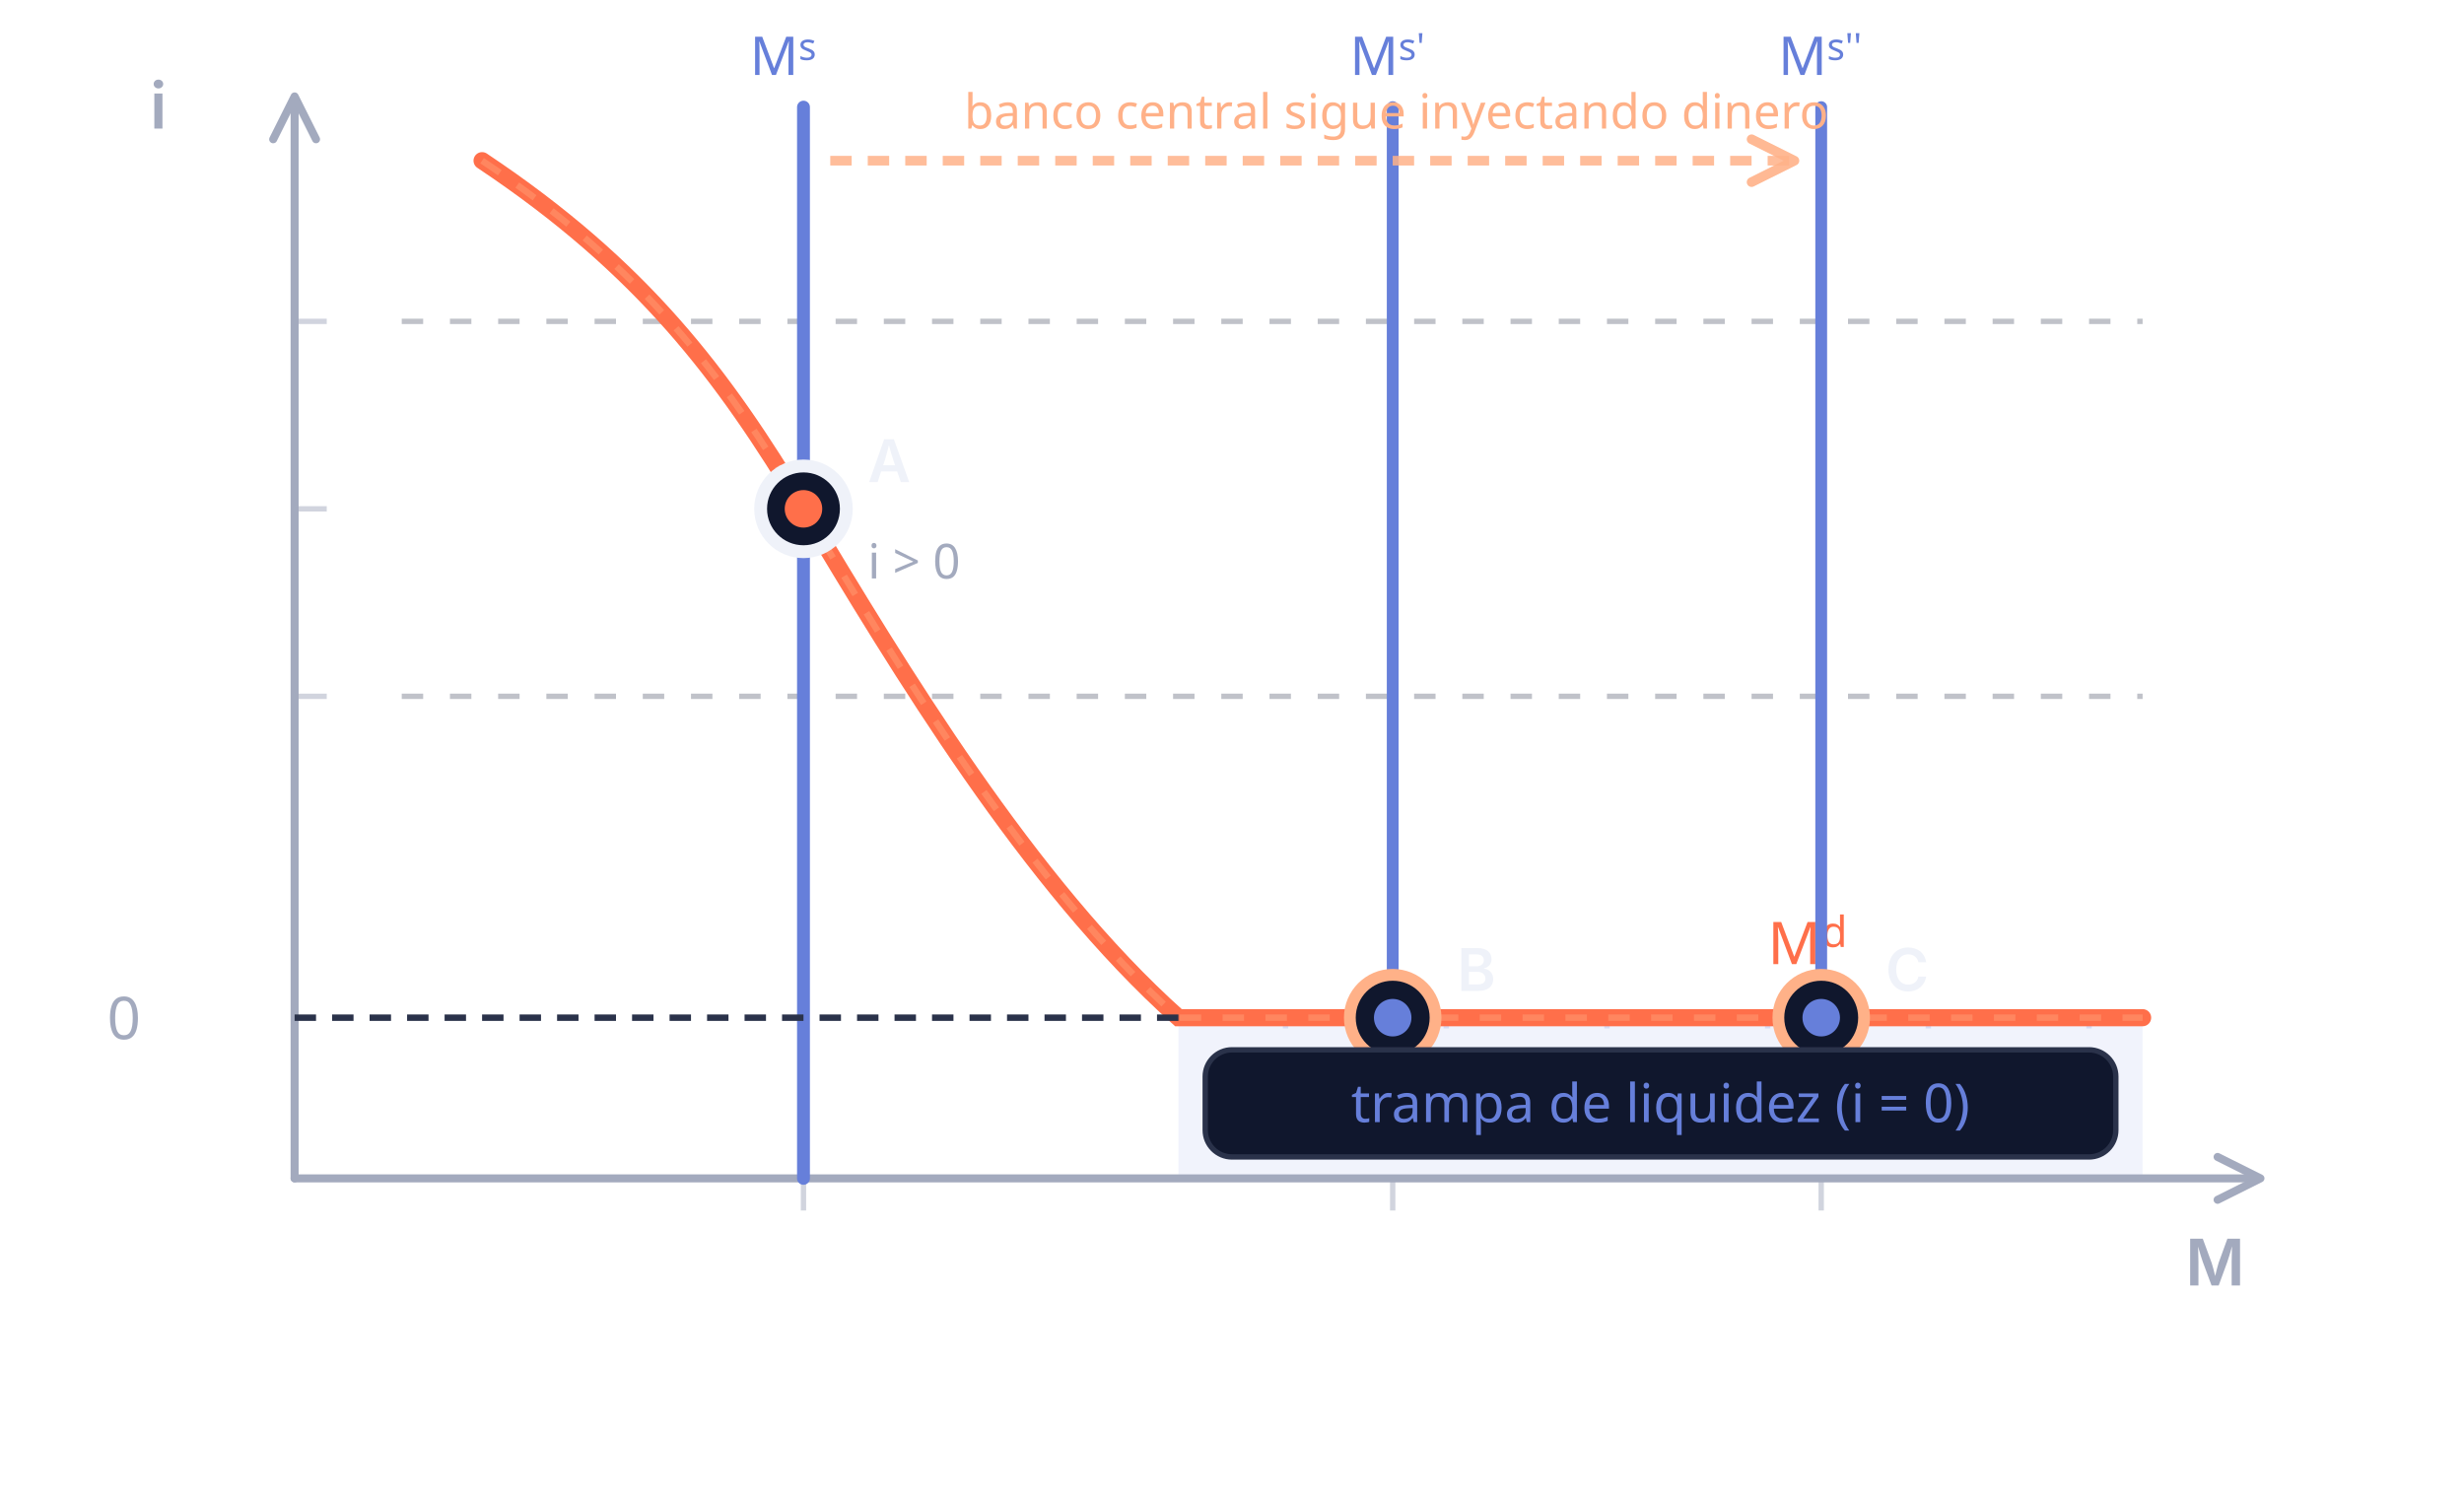
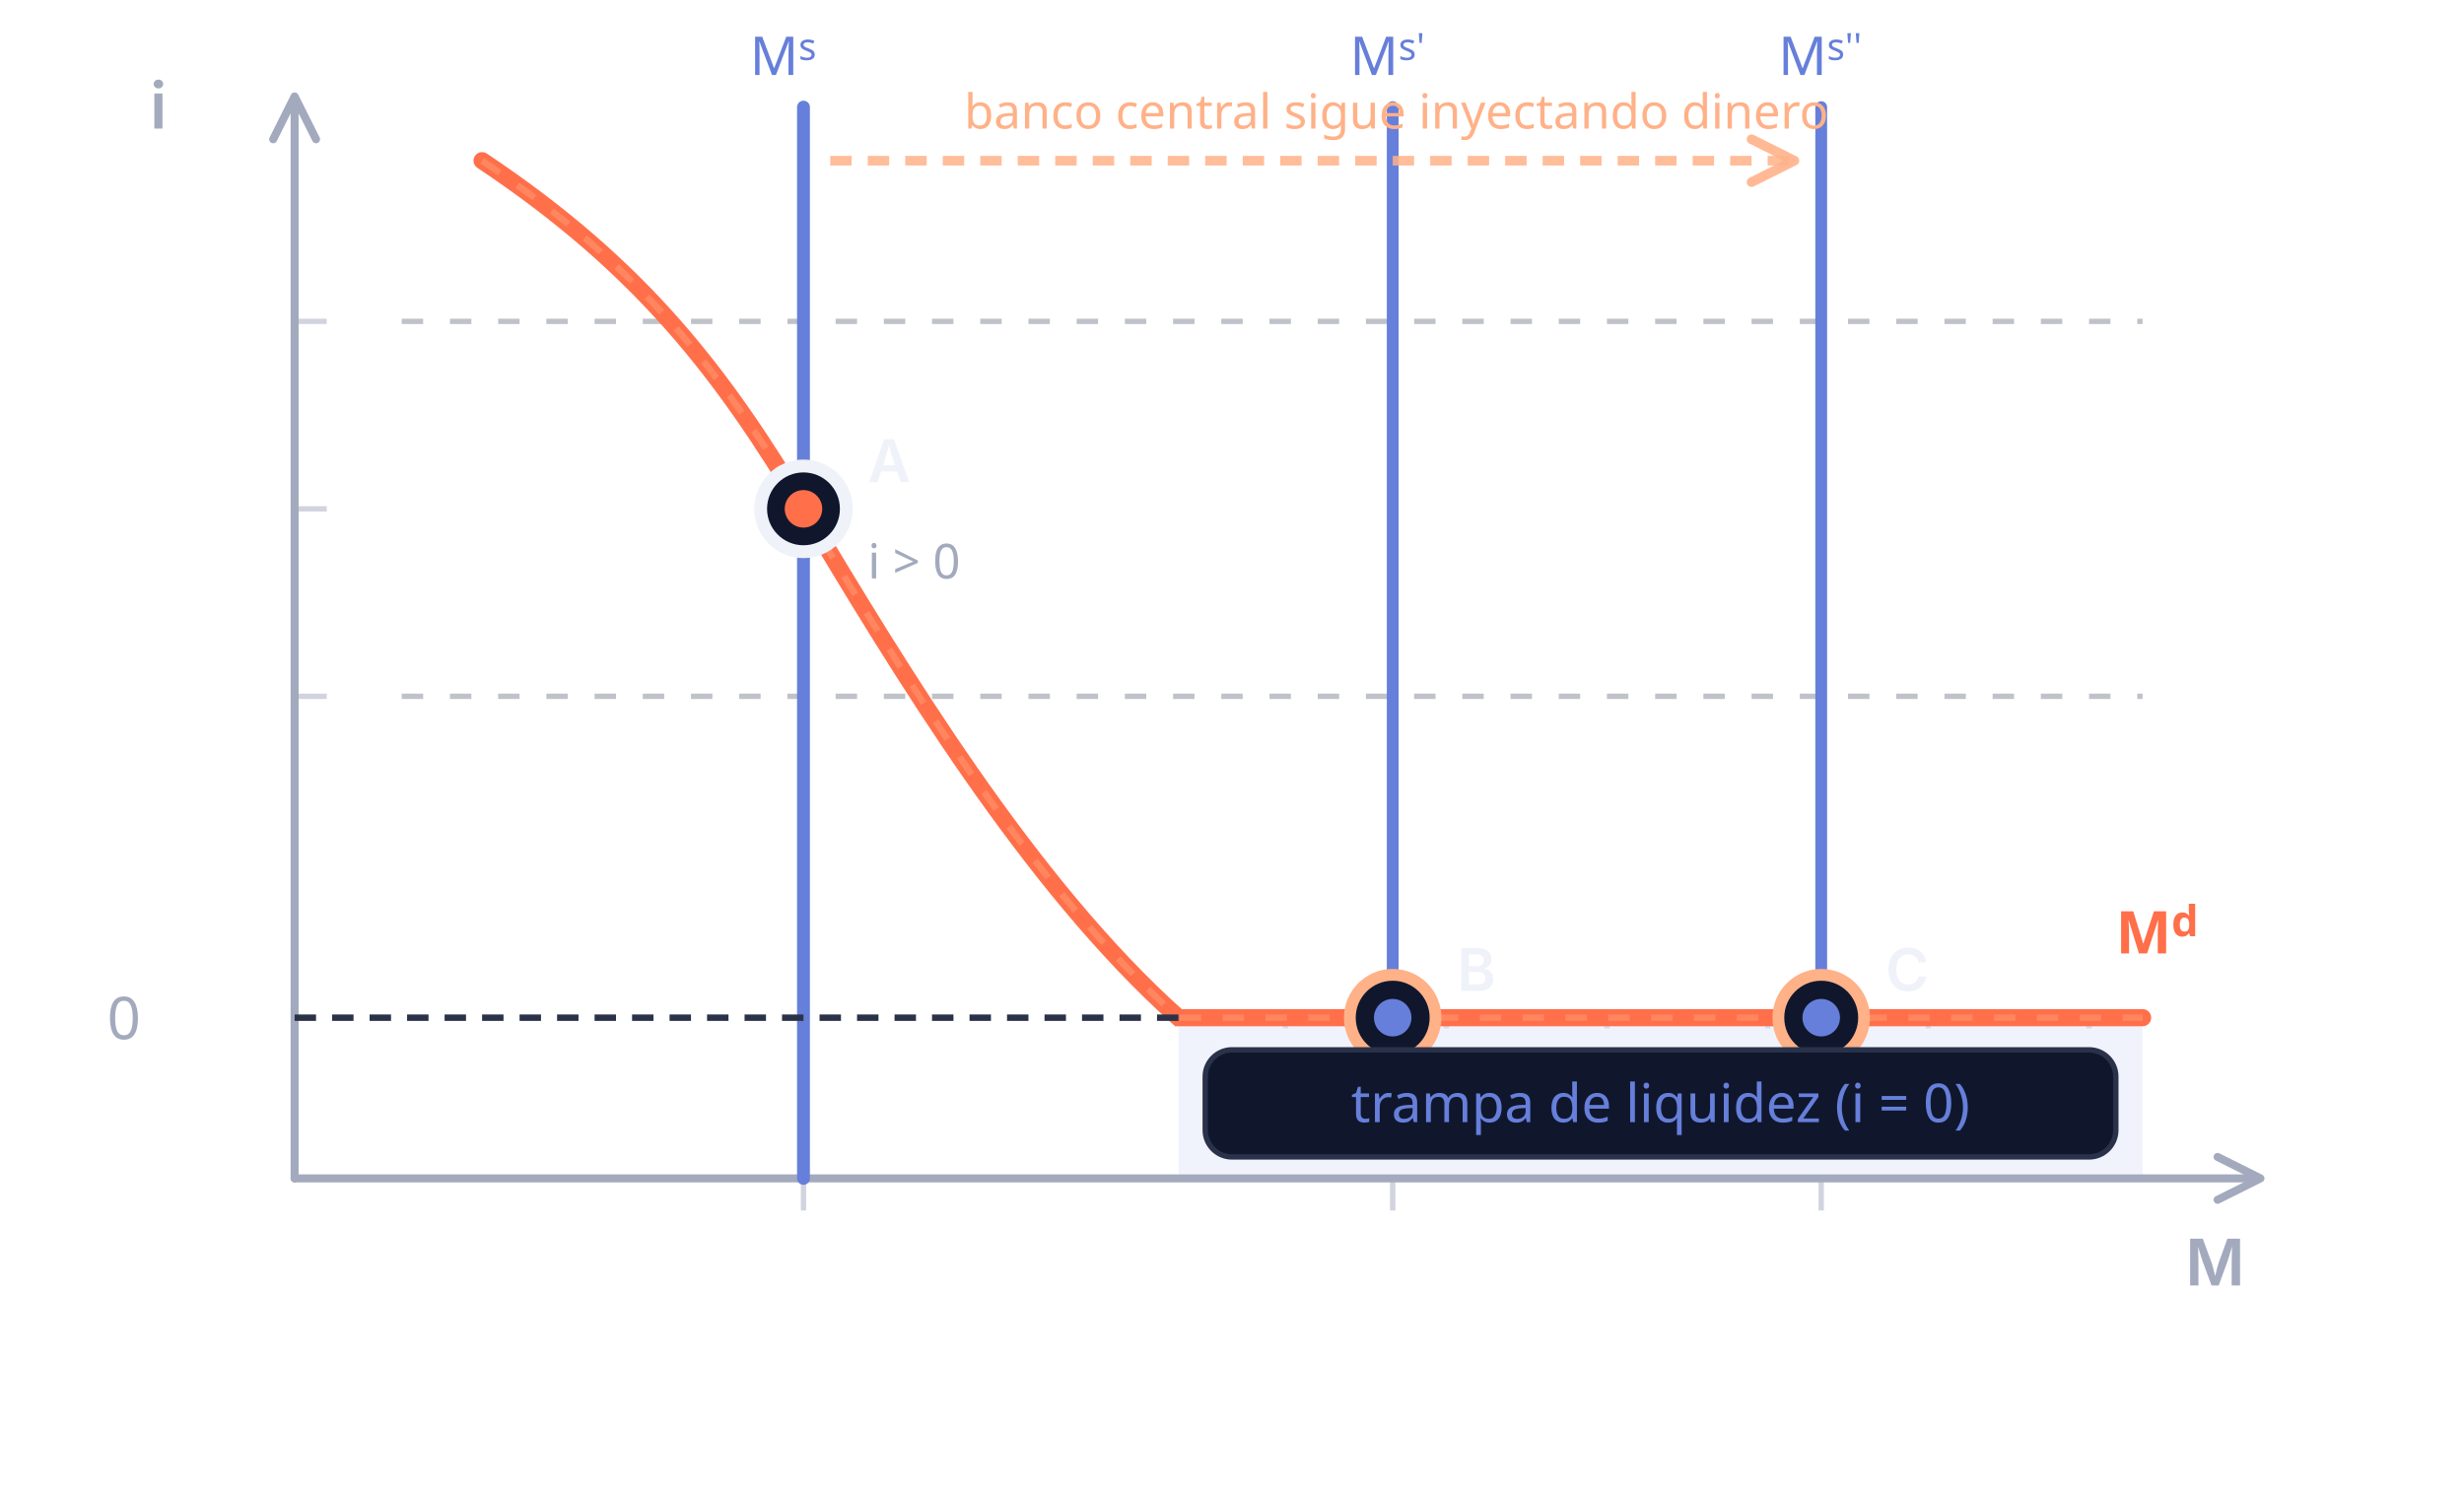
<svg xmlns="http://www.w3.org/2000/svg" viewBox="0 0 460 280" role="img" aria-labelledby="fig3-title fig3-desc">
  <rect x="220" y="190" width="180" height="30" fill="#667FDA" opacity=".09" />
  <path d="M240 190V220M270 190V220M300 190V220M330 190V220M360 190V220M390 190V220" fill="none" stroke="#667FDA" stroke-width="1" stroke-dasharray="2 4" opacity=".2" />
  <path d="M75 60H400M75 130H400" fill="none" stroke="#2A324A" stroke-width="1" stroke-dasharray="4 5" opacity=".3" />
  <line x1="55" y1="20" x2="55" y2="220" stroke="#A3AABE" stroke-width="1.5" stroke-linecap="round" />
  <line x1="55" y1="220" x2="420" y2="220" stroke="#A3AABE" stroke-width="1.5" stroke-linecap="round" />
  <path d="M51 26L55 18L59 26" fill="none" stroke="#A3AABE" stroke-width="1.5" stroke-linecap="round" stroke-linejoin="round" />
  <path d="M414 216L422 220L414 224" fill="none" stroke="#A3AABE" stroke-width="1.5" stroke-linecap="round" stroke-linejoin="round" />
  <path d="M55 60H61M55 95H61M55 130H61" fill="none" stroke="#A3AABE" stroke-width="1" opacity=".5" />
  <path d="M150 220V226M260 220V226M340 220V226" fill="none" stroke="#A3AABE" stroke-width="1" opacity=".5" />
  <text x="28" y="24" font-family="Inter" font-weight="600" font-size="12" fill="#A3AABE">i</text>
  <text x="408" y="240" font-family="Inter" font-weight="600" font-size="12" fill="#A3AABE">M</text>
  <path d="M 90 30 C 120 50, 135 70, 150 95 C 168 125, 192 165, 220 190 L 400 190" fill="none" stroke="#FF6F4A" stroke-width="3.2" stroke-linecap="round" />
  <path d="M 90 30 C 120 50, 135 70, 150 95 C 168 125, 192 165, 220 190 L 400 190" fill="none" stroke="#FFB188" stroke-width="1.2" stroke-dasharray="4 4" opacity=".35" />
-   <text x="330" y="180" font-family="JetBrains Mono" font-weight="500" font-size="11" fill="#FF6F4A">M<tspan baseline-shift="super" font-size="8">d</tspan>
+   <text x="395" y="178" font-family="JetBrains Mono" font-weight="600" font-size="11" fill="#FF6F4A">M<tspan baseline-shift="super" font-size="8">d</tspan>
  </text>
  <line x1="150" y1="20" x2="150" y2="220" stroke="#667FDA" stroke-width="2.4" stroke-linecap="round" />
  <line x1="260" y1="20" x2="260" y2="190" stroke="#667FDA" stroke-width="2.2" stroke-linecap="round" />
  <line x1="340" y1="20" x2="340" y2="190" stroke="#667FDA" stroke-width="2.2" stroke-linecap="round" />
  <text x="140" y="14" font-family="JetBrains Mono" font-size="10" fill="#667FDA">M<tspan baseline-shift="super" font-size="7">s</tspan>
  </text>
  <text x="252" y="14" font-family="JetBrains Mono" font-size="10" fill="#667FDA">M<tspan baseline-shift="super" font-size="7">s'</tspan>
  </text>
  <text x="332" y="14" font-family="JetBrains Mono" font-size="10" fill="#667FDA">M<tspan baseline-shift="super" font-size="7">s''</tspan>
  </text>
  <path d="M155 30H335" fill="none" stroke="#FFB188" stroke-width="1.8" stroke-dasharray="4 3" opacity=".85" />
  <path d="M327 26L335 30L327 34" fill="none" stroke="#FFB188" stroke-width="1.8" stroke-linecap="round" stroke-linejoin="round" opacity=".9" />
  <text x="180" y="24" font-family="JetBrains Mono" font-size="9" fill="#FFB188">banco central sigue inyectando dinero</text>
  <circle cx="150" cy="95" r="8" fill="#10172D" stroke="#EFF2F9" stroke-width="2.4" />
  <circle cx="150" cy="95" r="3.5" fill="#FF6F4A" />
  <text x="162" y="90" font-family="Inter" font-weight="600" font-size="11" fill="#EFF2F9">A</text>
  <text x="162" y="108" font-family="JetBrains Mono" font-size="9" fill="#A3AABE">i &gt; 0</text>
  <circle cx="260" cy="190" r="8" fill="#10172D" stroke="#FFB188" stroke-width="2.2" />
  <circle cx="260" cy="190" r="3.5" fill="#667FDA" />
  <text x="272" y="185" font-family="Inter" font-weight="600" font-size="11" fill="#EFF2F9">B</text>
  <circle cx="340" cy="190" r="8" fill="#10172D" stroke="#FFB188" stroke-width="2.2" />
  <circle cx="340" cy="190" r="3.5" fill="#667FDA" />
  <text x="352" y="185" font-family="Inter" font-weight="600" font-size="11" fill="#EFF2F9">C</text>
  <line x1="55" y1="190" x2="220" y2="190" stroke="#2A324A" stroke-width="1.2" stroke-dasharray="4 3" />
  <text x="20" y="194" font-family="JetBrains Mono" font-size="11" fill="#A3AABE">0</text>
  <rect x="225" y="196" width="170" height="20" rx="5" fill="#10172D" stroke="#2A324A" stroke-width="1" />
  <text x="310" y="209.5" text-anchor="middle" font-family="JetBrains Mono" font-weight="500" font-size="10" fill="#667FDA">trampa de liquidez (i = 0)</text>
</svg>
